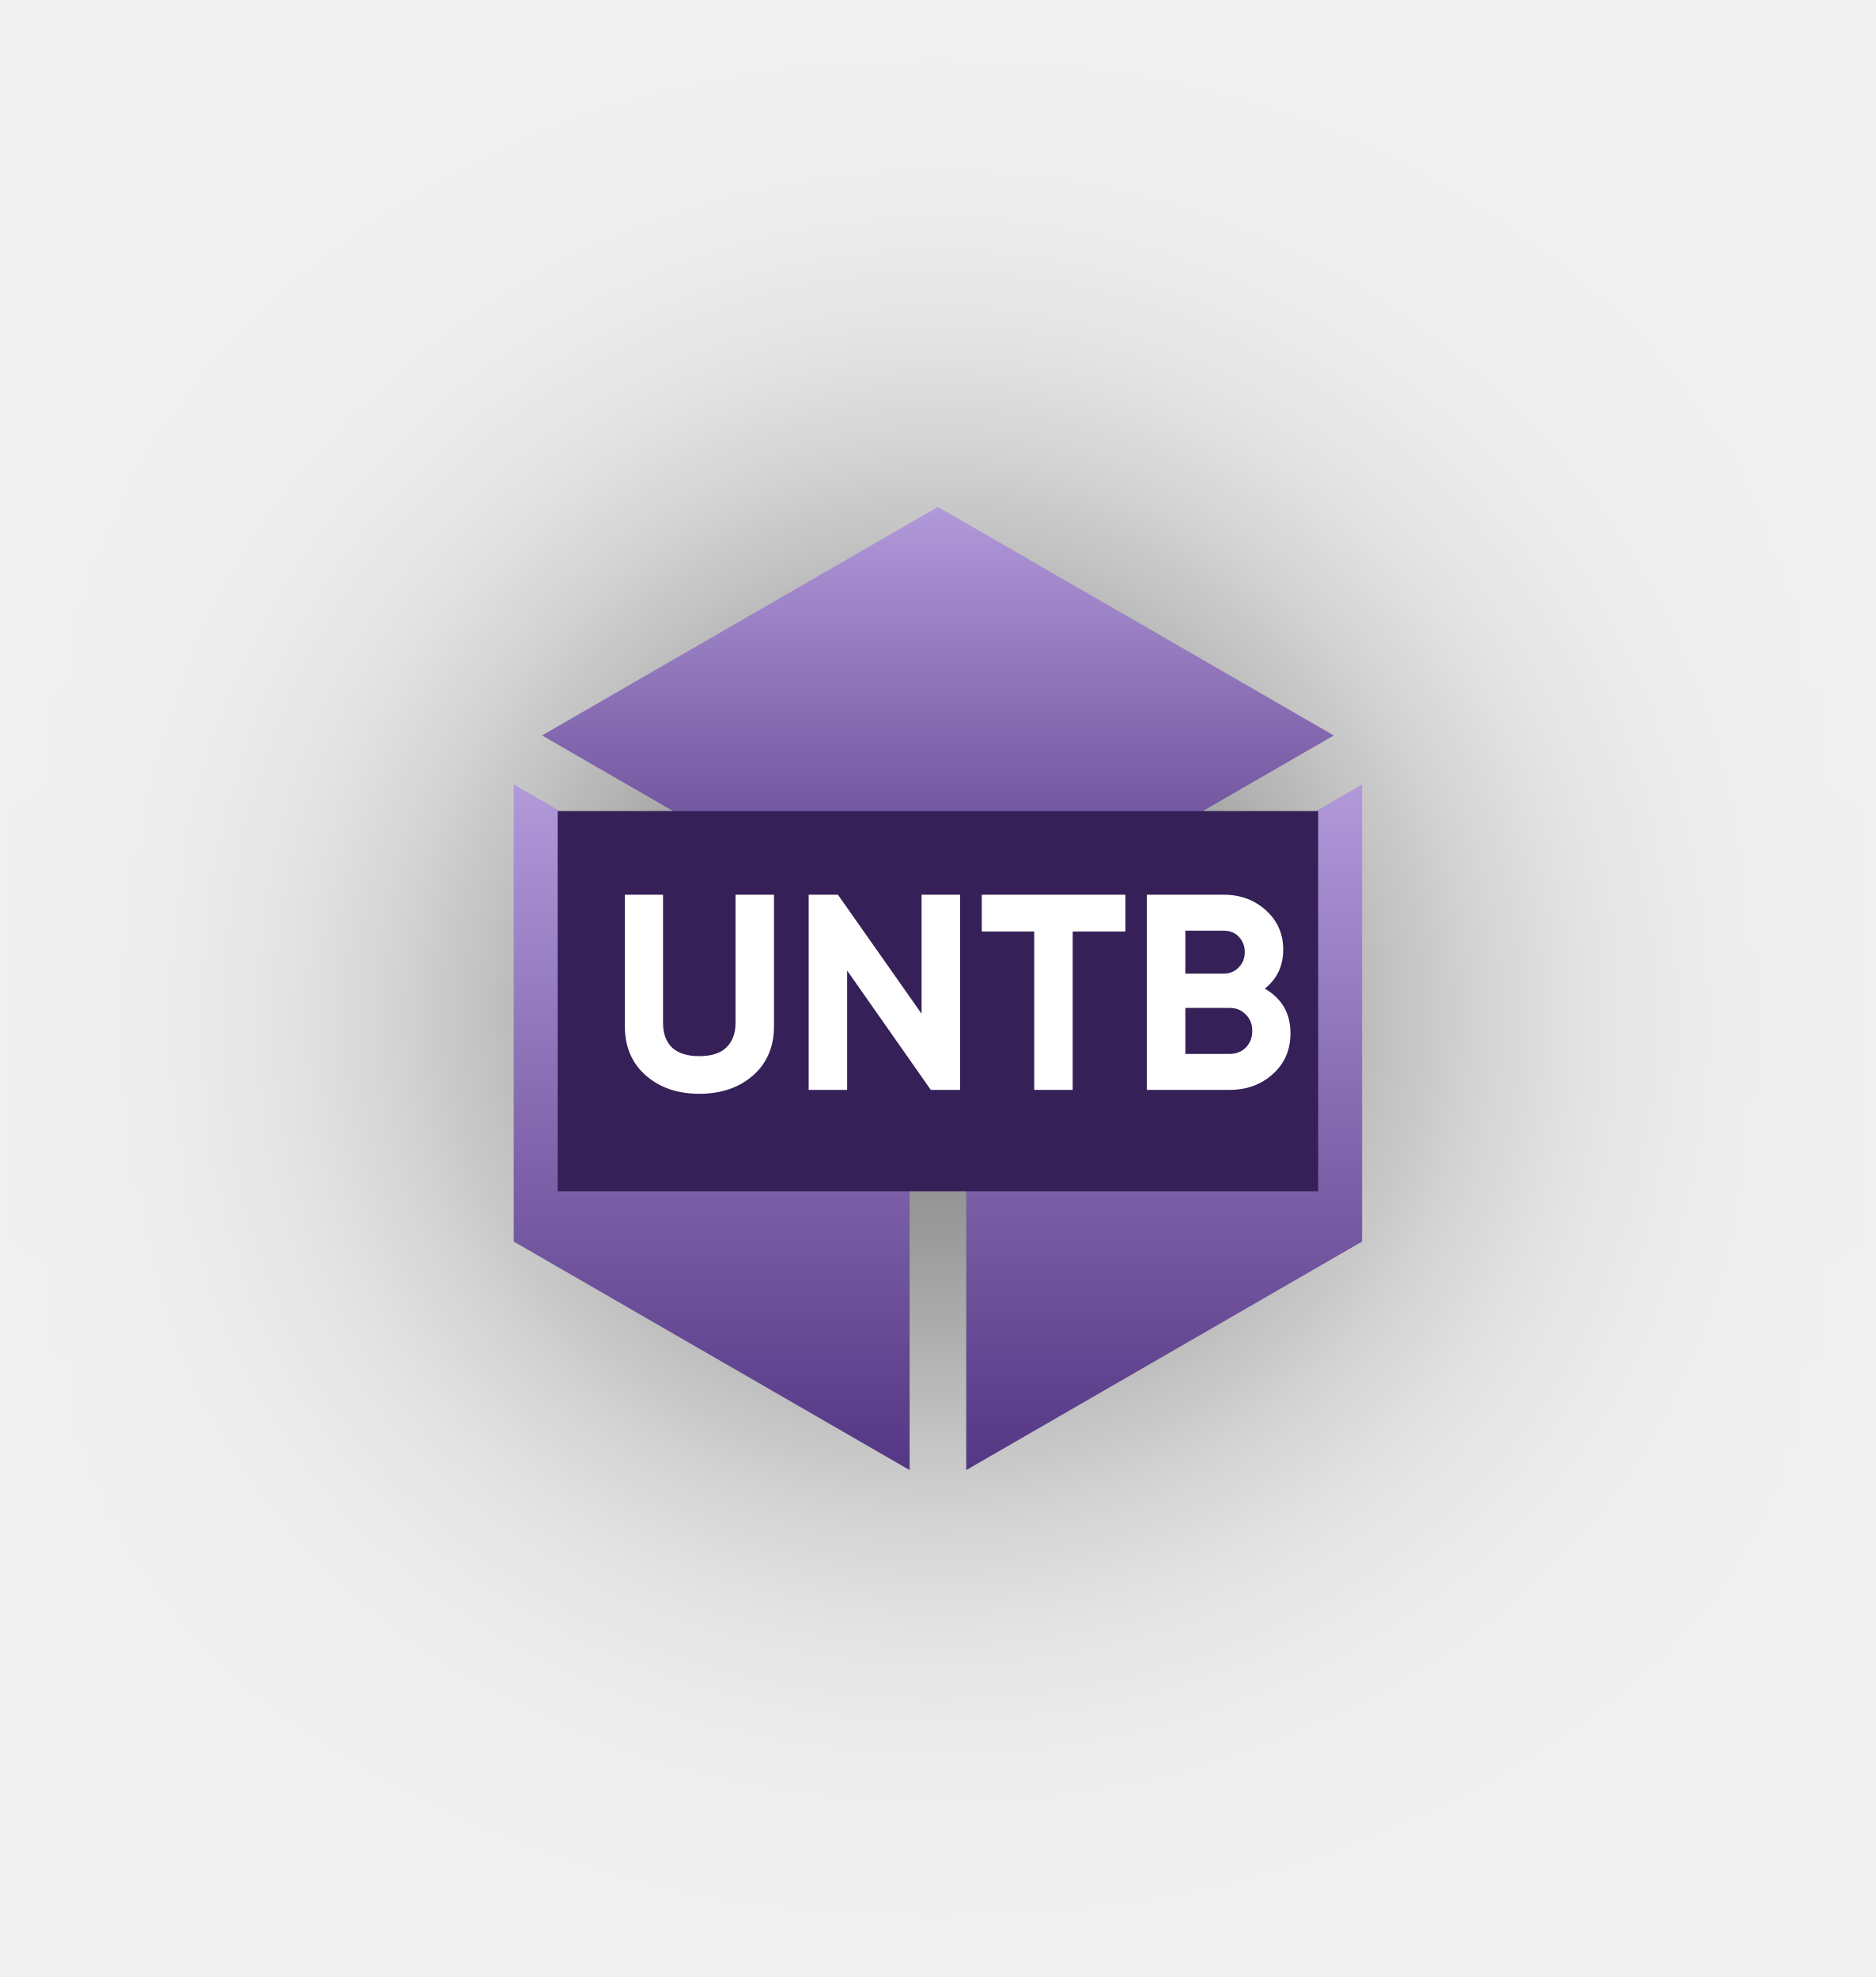
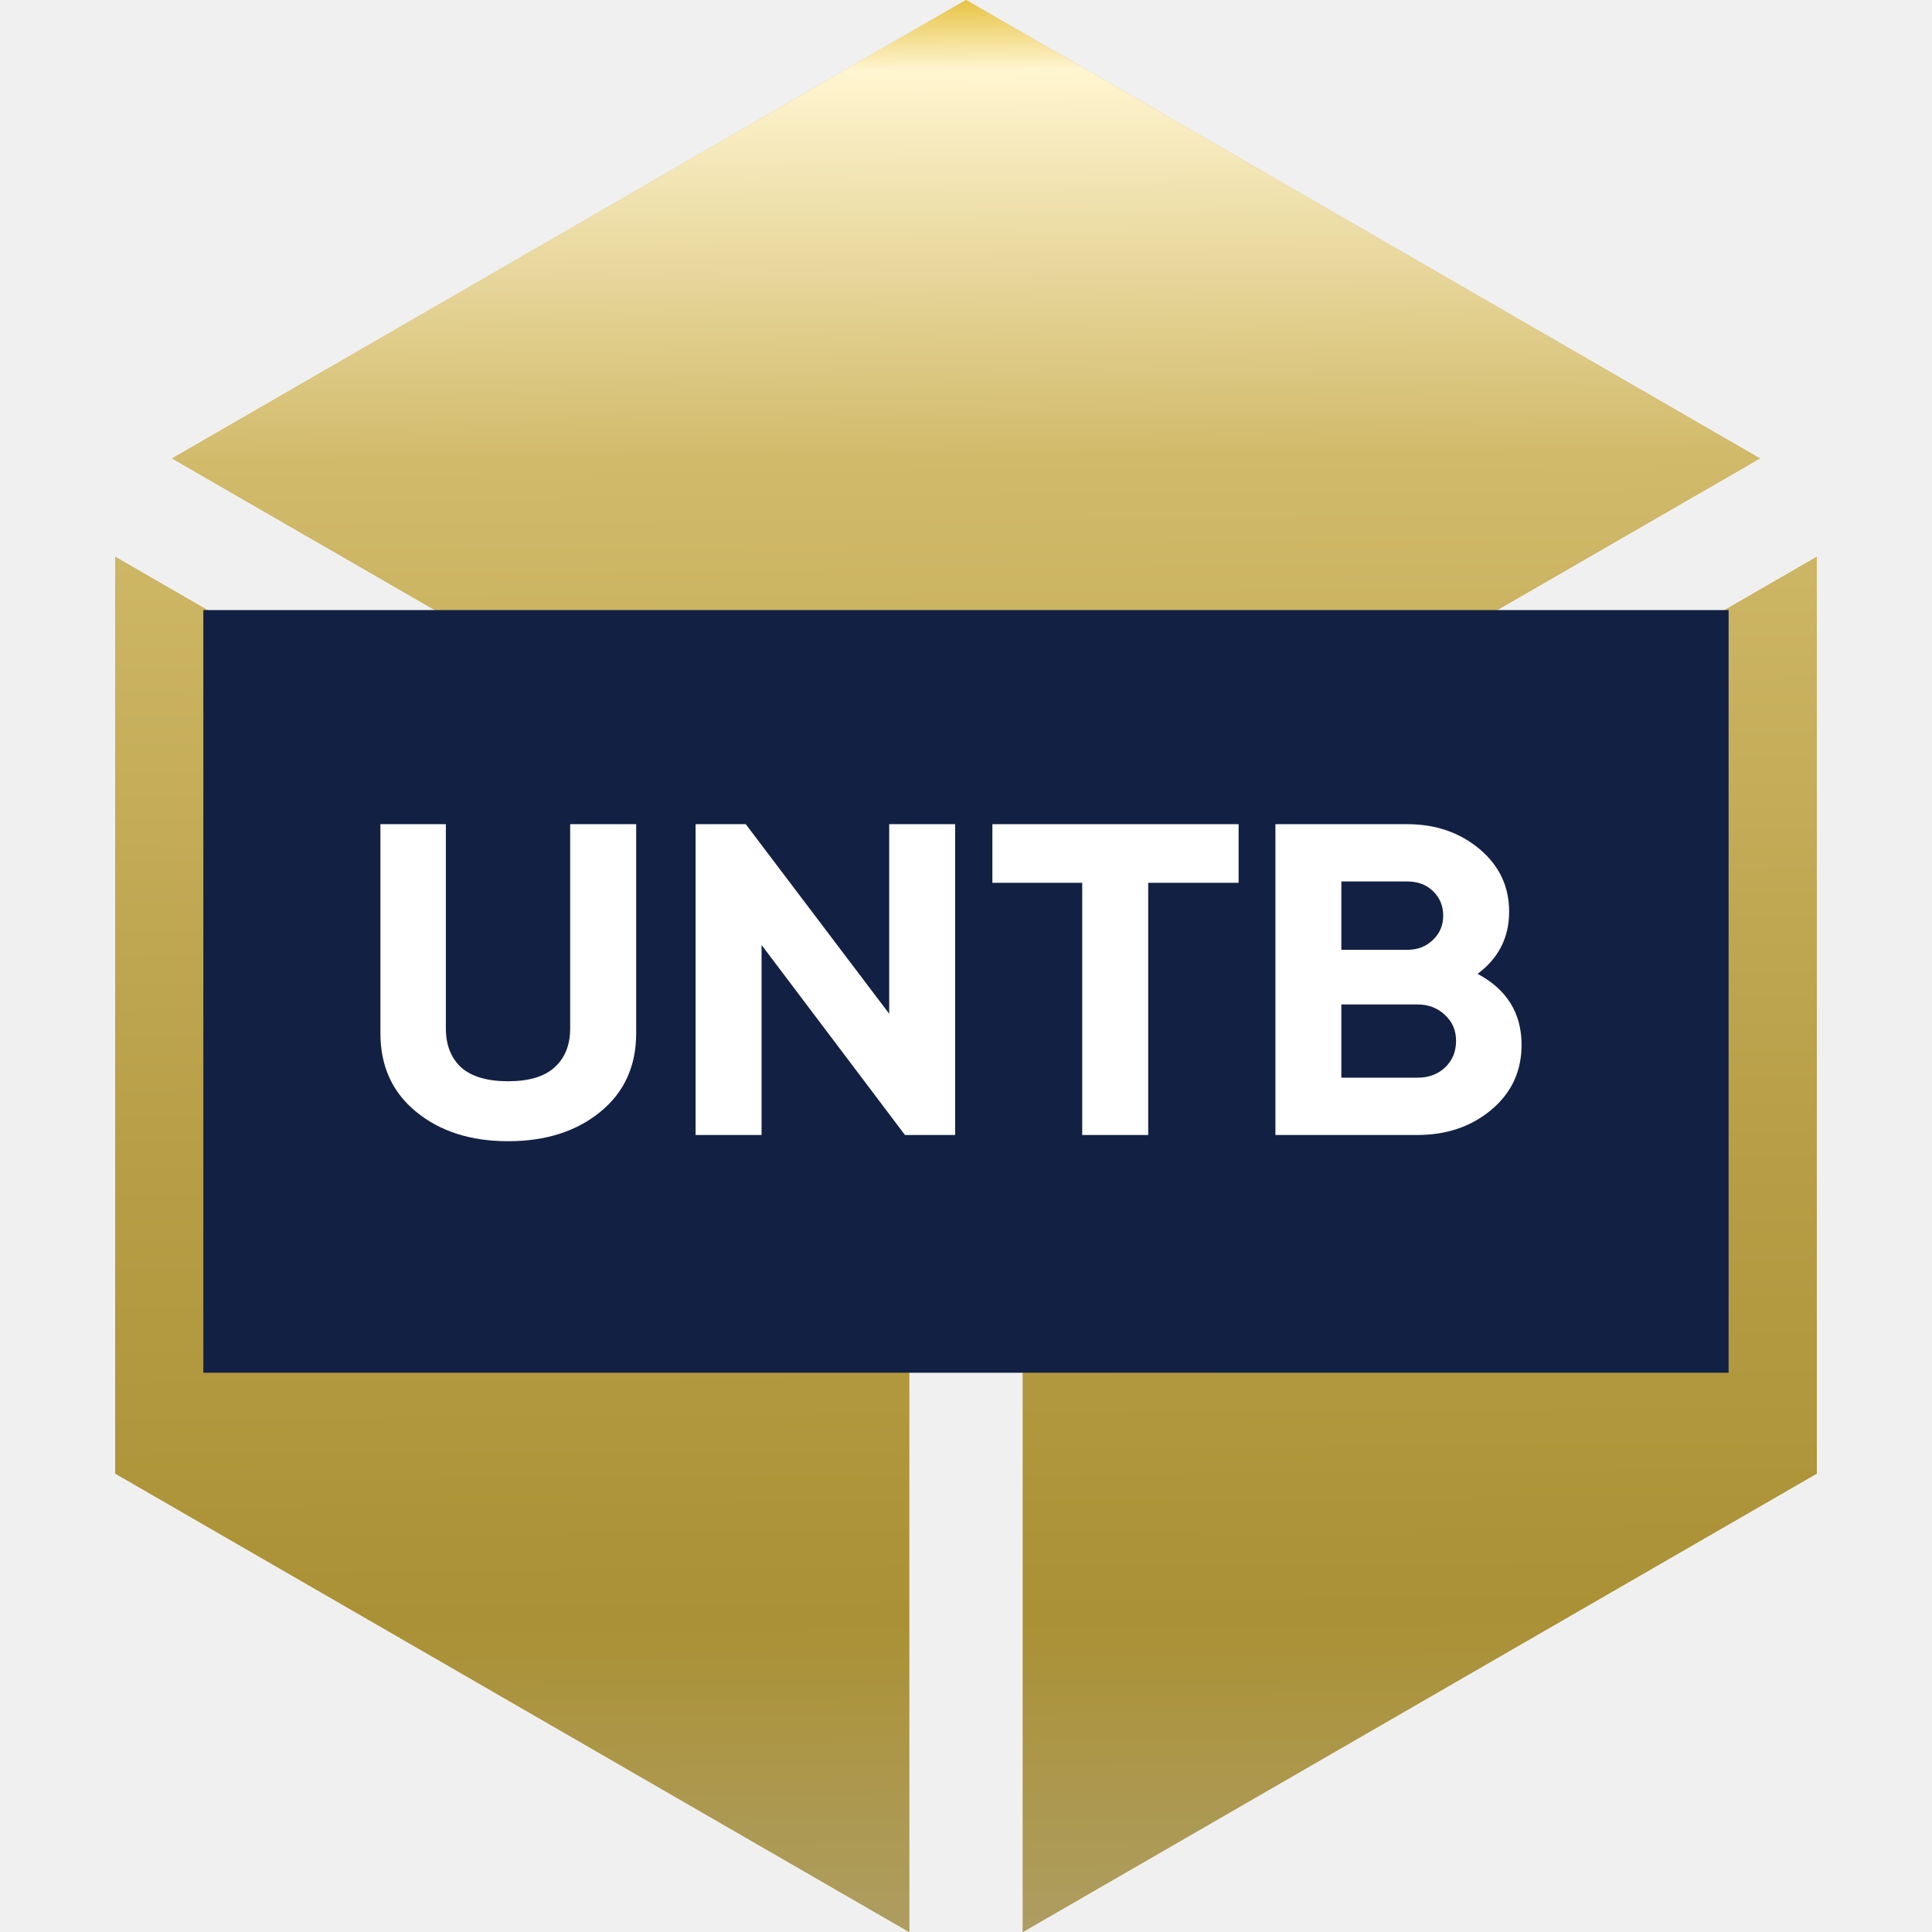
- <svg xmlns="http://www.w3.org/2000/svg" width="74" height="78" viewBox="0 0 74 78" fill="none">
-   <g filter="url(#filter0_d)">
-     <path d="M37 38.029L52.617 29.016L37 20L21.383 29.016L37 38.029Z" fill="url(#paint0_linear)" />
-     <path d="M35.883 39.964L20.266 30.951V48.984L35.883 58V39.964Z" fill="url(#paint1_linear)" />
-     <path d="M38.117 39.964V58L53.734 48.984V30.951L38.117 39.964Z" fill="url(#paint2_linear)" />
-     <rect x="22" y="32" width="30" height="15" fill="#352057" />
-     <path d="M27.586 43.154C26.728 43.154 26.024 42.912 25.474 42.428C24.924 41.944 24.649 41.295 24.649 40.481V35.3H26.156V40.36C26.156 40.771 26.273 41.093 26.508 41.328C26.75 41.555 27.109 41.669 27.586 41.669C28.063 41.669 28.418 41.555 28.653 41.328C28.895 41.093 29.016 40.771 29.016 40.36V35.3H30.534V40.481C30.534 41.295 30.259 41.944 29.709 42.428C29.159 42.912 28.451 43.154 27.586 43.154ZM36.356 39.997V35.3H37.874V43H36.719L33.419 38.292V43H31.901V35.3H33.056L36.356 39.997ZM38.731 35.3H44.396V36.752H42.317V43H40.799V36.752H38.731V35.3ZM49.896 39.007C50.571 39.396 50.908 39.982 50.908 40.767C50.908 41.42 50.677 41.955 50.215 42.373C49.753 42.791 49.185 43 48.51 43H45.243V35.3H48.279C48.932 35.3 49.486 35.505 49.94 35.916C50.395 36.327 50.622 36.844 50.622 37.467C50.622 38.105 50.38 38.618 49.896 39.007ZM48.279 36.719H46.761V38.413H48.279C48.514 38.413 48.708 38.332 48.862 38.171C49.024 38.01 49.104 37.808 49.104 37.566C49.104 37.324 49.027 37.122 48.873 36.961C48.719 36.8 48.521 36.719 48.279 36.719ZM46.761 41.581H48.51C48.767 41.581 48.98 41.497 49.148 41.328C49.317 41.152 49.401 40.932 49.401 40.668C49.401 40.411 49.317 40.199 49.148 40.03C48.98 39.854 48.767 39.766 48.51 39.766H46.761V41.581Z" fill="white" />
-   </g>
+ <svg xmlns="http://www.w3.org/2000/svg" width="32" height="32" viewBox="0 0 32 32" fill="none">
+   <path d="M16 15.182L29.151 7.593L16 0L2.849 7.593L16 15.182Z" fill="url(#paint0_linear)" />
+   <path d="M16 15.182L29.151 7.593L16 0L2.849 7.593L16 15.182Z" fill="url(#paint1_linear)" />
+   <path d="M15.059 16.812L1.908 9.222V24.407L15.059 32V16.812Z" fill="url(#paint2_linear)" />
+   <path d="M15.059 16.812L1.908 9.222V24.407L15.059 32V16.812Z" fill="url(#paint3_linear)" />
+   <path d="M16.941 16.812V32L30.092 24.407V9.222L16.941 16.812Z" fill="url(#paint4_linear)" />
+   <path d="M16.941 16.812V32L30.092 24.407V9.222L16.941 16.812Z" fill="url(#paint5_linear)" />
+   <rect x="3.368" y="10.105" width="25.263" height="12.632" fill="#122143" />
+   <path d="M8.415 18.902C7.797 18.902 7.29 18.74 6.894 18.416C6.498 18.093 6.301 17.659 6.301 17.115V13.651H7.385V17.034C7.385 17.309 7.47 17.524 7.639 17.681C7.813 17.833 8.072 17.909 8.415 17.909C8.758 17.909 9.014 17.833 9.183 17.681C9.357 17.524 9.444 17.309 9.444 17.034V13.651H10.537V17.115C10.537 17.659 10.339 18.093 9.943 18.416C9.547 18.74 9.037 18.902 8.415 18.902Z" fill="white" />
+   <path d="M14.728 16.791V13.651H15.82V18.799H14.989L12.614 15.652V18.799H11.521V13.651H12.352L14.728 16.791Z" fill="white" />
+   <path d="M16.437 13.651H20.515V14.622H19.018V18.799H17.925V14.622H16.437V13.651Z" fill="white" />
+   <path d="M24.474 16.13C24.959 16.389 25.202 16.782 25.202 17.306C25.202 17.742 25.036 18.1 24.703 18.38C24.371 18.659 23.962 18.799 23.476 18.799H21.125V13.651H23.31C23.78 13.651 24.178 13.789 24.506 14.063C24.833 14.338 24.996 14.683 24.996 15.1C24.996 15.527 24.822 15.87 24.474 16.13ZM23.31 14.6H22.217V15.732H23.31C23.479 15.732 23.619 15.678 23.73 15.571C23.846 15.463 23.904 15.328 23.904 15.166C23.904 15.004 23.848 14.87 23.737 14.762C23.627 14.654 23.484 14.6 23.31 14.6ZM22.217 17.85H23.476C23.661 17.85 23.814 17.794 23.935 17.681C24.057 17.564 24.117 17.416 24.117 17.24C24.117 17.068 24.057 16.926 23.935 16.813C23.814 16.696 23.661 16.637 23.476 16.637H22.217V17.85Z" fill="white" />
  <defs>
-     <filter id="filter0_d" x="-2" y="0" width="78" height="78" filterUnits="userSpaceOnUse" color-interpolation-filters="sRGB">
-       <feFlood flood-opacity="0" result="BackgroundImageFix" />
-       <feColorMatrix in="SourceAlpha" type="matrix" values="0 0 0 0 0 0 0 0 0 0 0 0 0 0 0 0 0 0 127 0" />
-       <feOffset />
-       <feGaussianBlur stdDeviation="10" />
-       <feColorMatrix type="matrix" values="0 0 0 0 0 0 0 0 0 0 0 0 0 0 0 0 0 0 0.5 0" />
-       <feBlend mode="normal" in2="BackgroundImageFix" result="effect1_dropShadow" />
-       <feBlend mode="normal" in="SourceGraphic" in2="effect1_dropShadow" result="shape" />
-     </filter>
-     <linearGradient id="paint0_linear" x1="37" y1="20" x2="37" y2="38.029" gradientUnits="userSpaceOnUse">
-       <stop stop-color="#B299DA" />
-       <stop offset="1" stop-color="#543784" />
+     <linearGradient id="paint0_linear" x1="16.611" y1="-4.478" x2="16.933" y2="39.825" gradientUnits="userSpaceOnUse">
+       <stop stop-color="#D9C88B" />
+       <stop offset="1" stop-color="#AA9036" />
    </linearGradient>
-     <linearGradient id="paint1_linear" x1="28.075" y1="30.951" x2="28.075" y2="58" gradientUnits="userSpaceOnUse">
-       <stop stop-color="#B299DA" />
-       <stop offset="1" stop-color="#543784" />
+     <linearGradient id="paint1_linear" x1="16.611" y1="-4.478" x2="16.933" y2="39.825" gradientUnits="userSpaceOnUse">
+       <stop offset="0.09" stop-color="#DDAE09" />
+       <stop offset="0.127" stop-color="#FFF5D0" />
+       <stop offset="0.272" stop-color="#D1BA6A" />
+       <stop offset="0.511" stop-color="#B9A049" />
+       <stop offset="0.706" stop-color="#AB9135" />
+       <stop offset="0.823" stop-color="#AD9D61" />
    </linearGradient>
-     <linearGradient id="paint2_linear" x1="45.926" y1="30.951" x2="45.926" y2="58" gradientUnits="userSpaceOnUse">
-       <stop stop-color="#B299DA" />
-       <stop offset="1" stop-color="#543784" />
+     <linearGradient id="paint2_linear" x1="16.611" y1="-4.478" x2="16.933" y2="39.825" gradientUnits="userSpaceOnUse">
+       <stop stop-color="#D9C88B" />
+       <stop offset="1" stop-color="#AA9036" />
+     </linearGradient>
+     <linearGradient id="paint3_linear" x1="16.611" y1="-4.478" x2="16.933" y2="39.825" gradientUnits="userSpaceOnUse">
+       <stop offset="0.09" stop-color="#DDAE09" />
+       <stop offset="0.127" stop-color="#FFF5D0" />
+       <stop offset="0.272" stop-color="#D1BA6A" />
+       <stop offset="0.511" stop-color="#B9A049" />
+       <stop offset="0.706" stop-color="#AB9135" />
+       <stop offset="0.823" stop-color="#AD9D61" />
+     </linearGradient>
+     <linearGradient id="paint4_linear" x1="16.611" y1="-4.478" x2="16.933" y2="39.825" gradientUnits="userSpaceOnUse">
+       <stop stop-color="#D9C88B" />
+       <stop offset="1" stop-color="#AA9036" />
+     </linearGradient>
+     <linearGradient id="paint5_linear" x1="16.611" y1="-4.478" x2="16.933" y2="39.825" gradientUnits="userSpaceOnUse">
+       <stop offset="0.09" stop-color="#DDAE09" />
+       <stop offset="0.127" stop-color="#FFF5D0" />
+       <stop offset="0.272" stop-color="#D1BA6A" />
+       <stop offset="0.511" stop-color="#B9A049" />
+       <stop offset="0.706" stop-color="#AB9135" />
+       <stop offset="0.823" stop-color="#AD9D61" />
    </linearGradient>
  </defs>
</svg>
